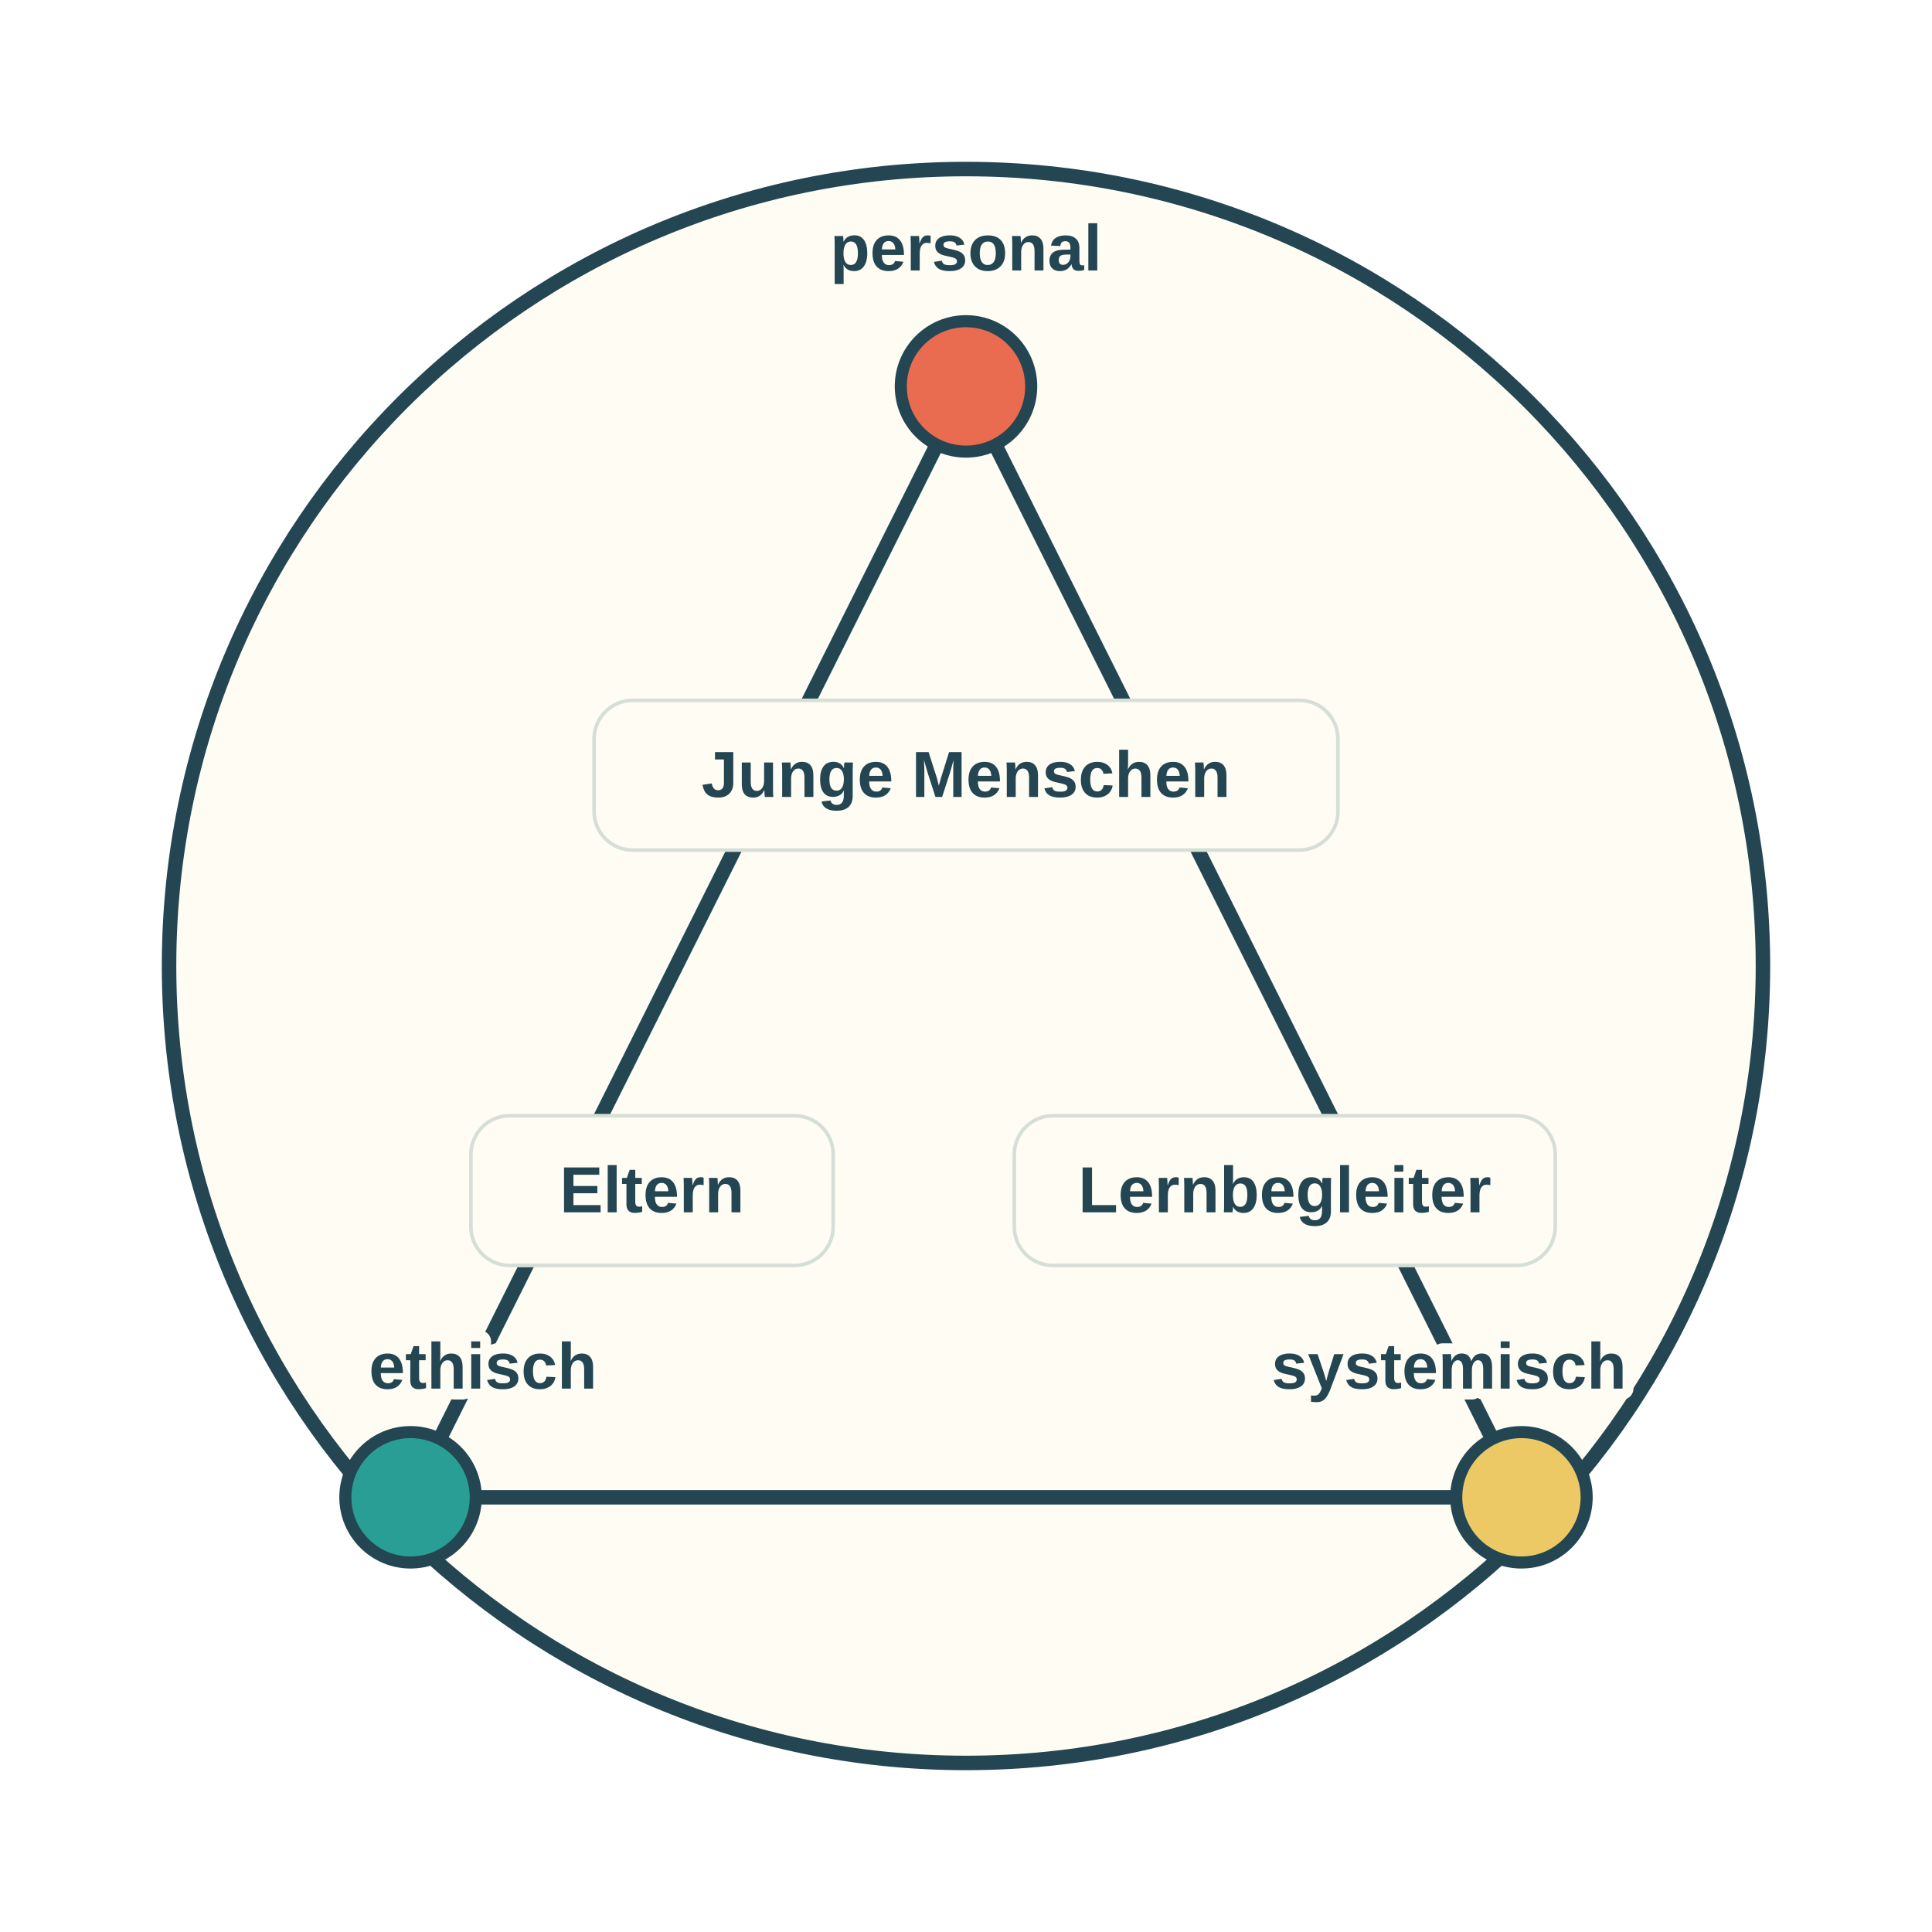
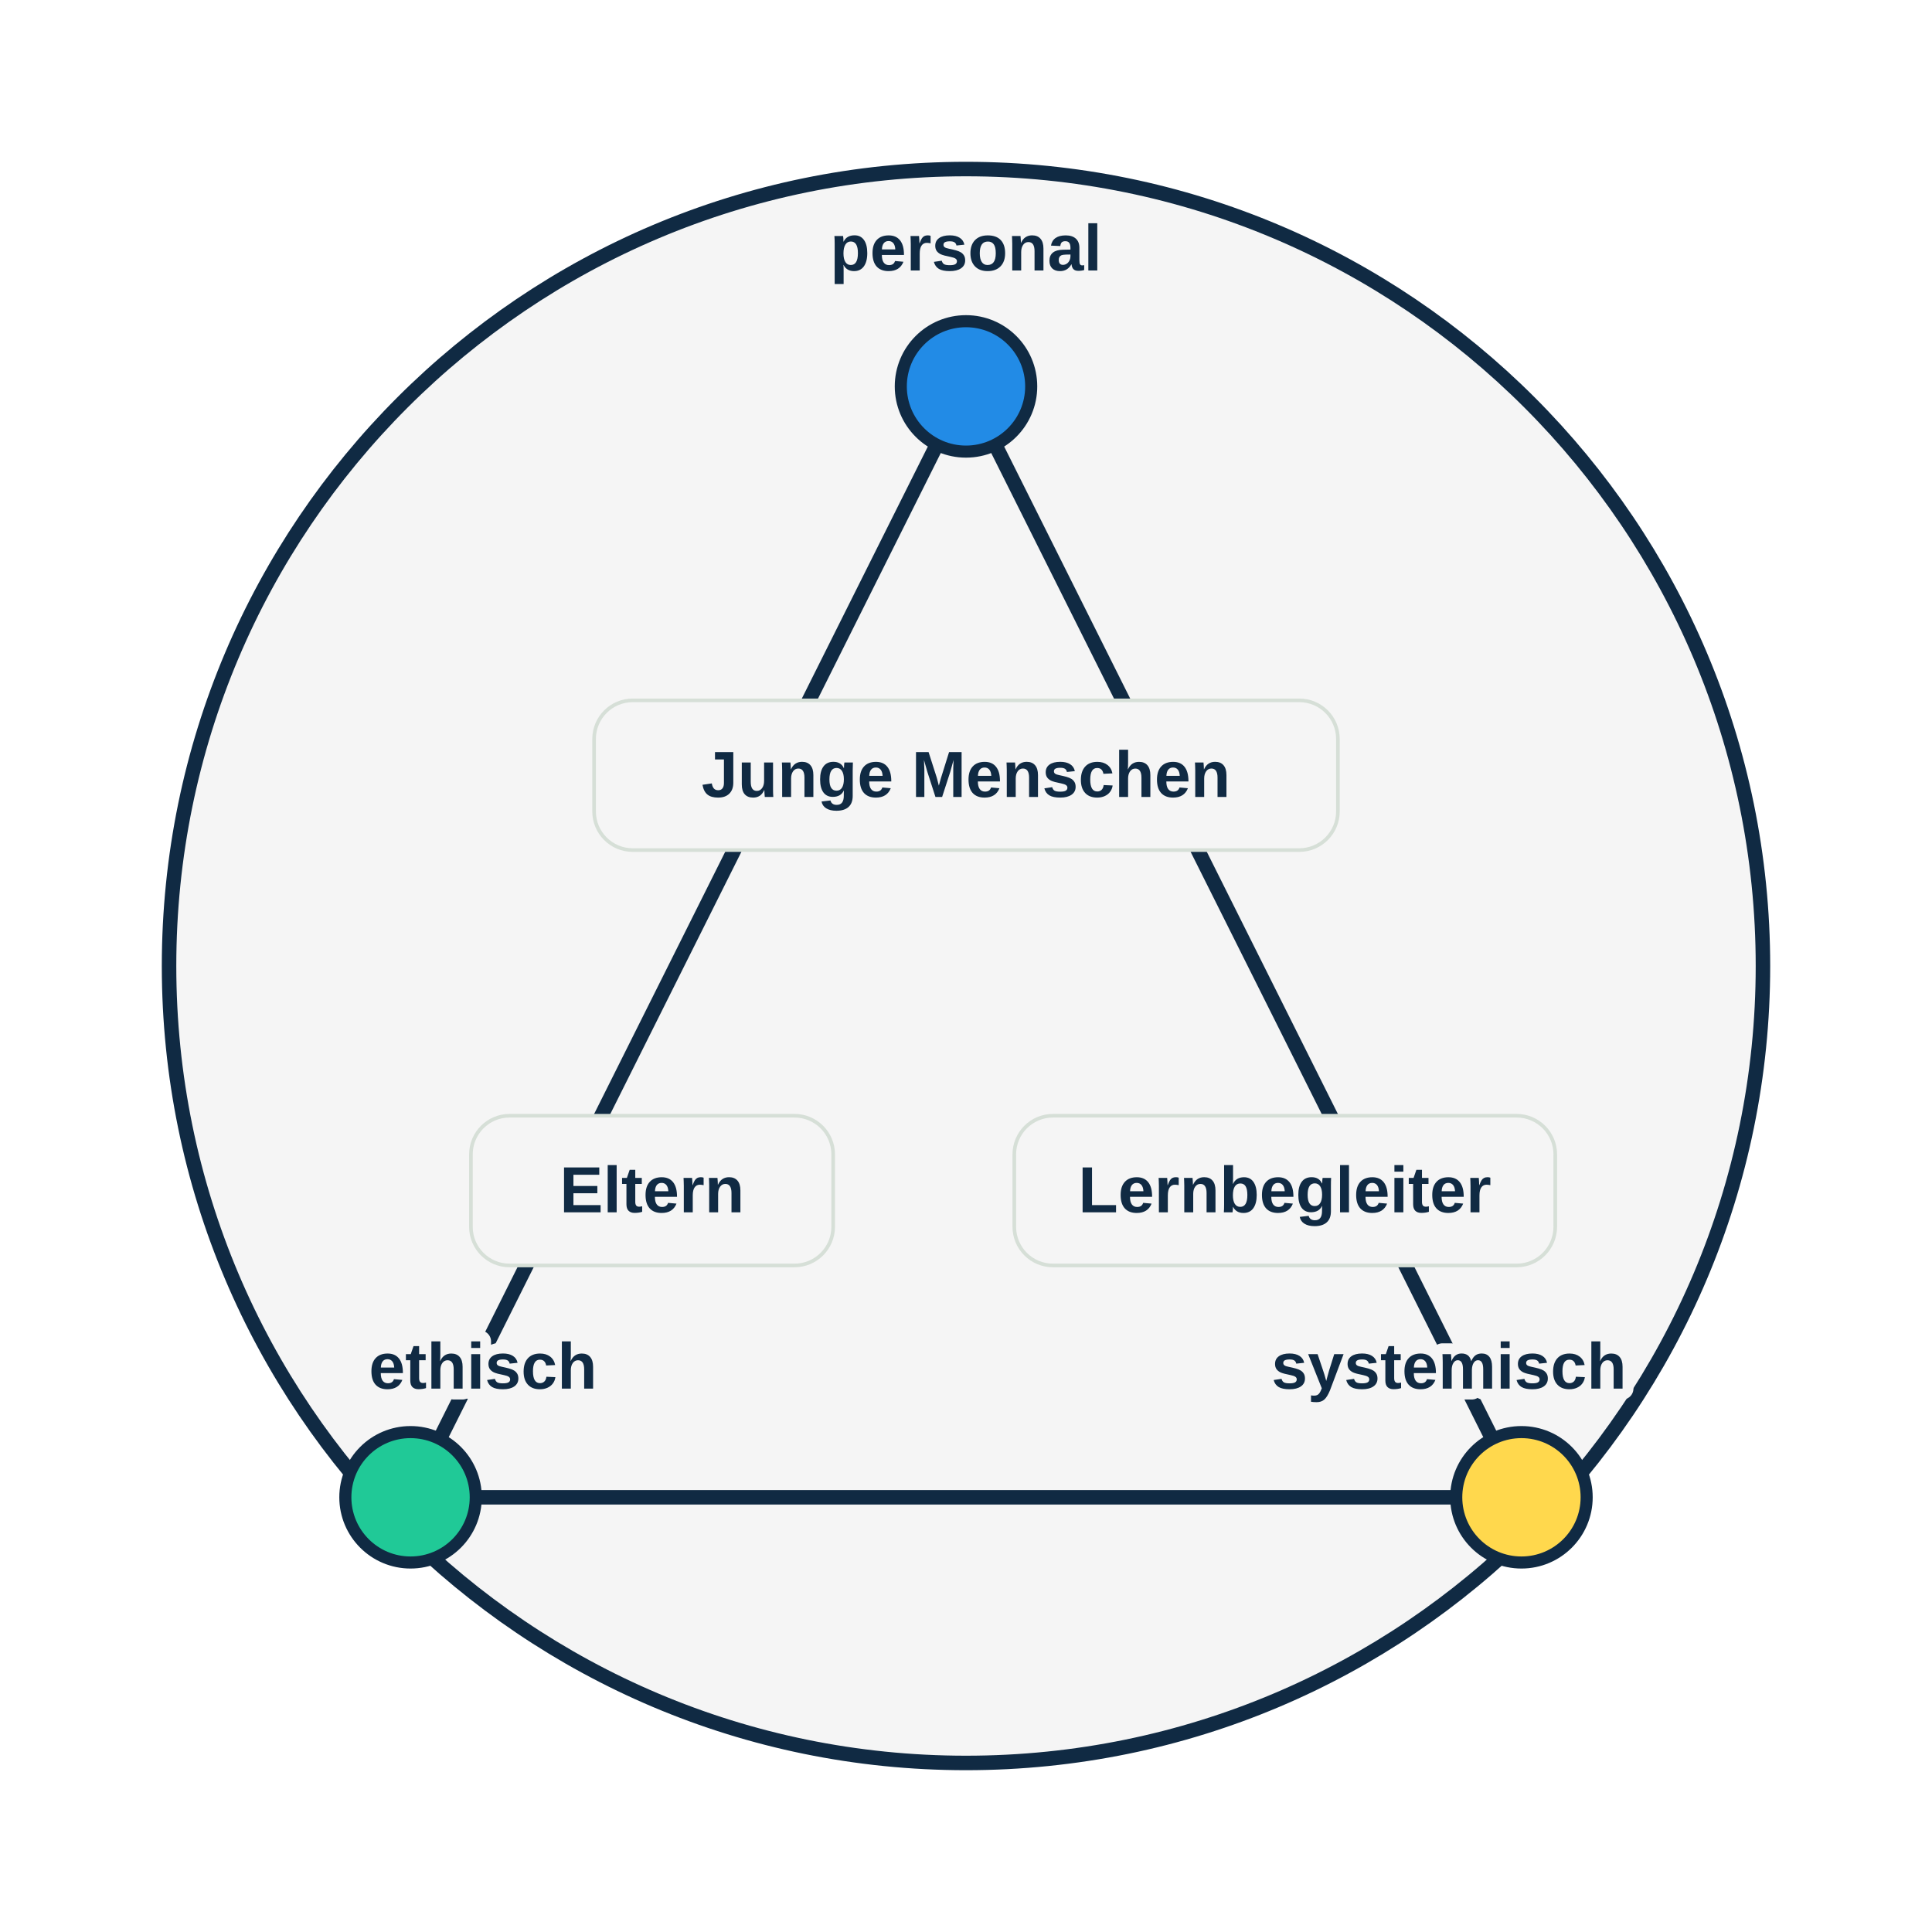
<svg xmlns="http://www.w3.org/2000/svg" viewBox="0 0 800 800" role="img" aria-labelledby="community-diagram-title community-diagram-desc">
-   <circle cx="400" cy="400" r="330" fill="#fffdf3" stroke="#244653" stroke-width="6" />
-   <path d="M400 160 170 620H630Z" fill="none" stroke="#244653" stroke-width="6" stroke-linejoin="round" />
-   <g fill="#244653" font-family="Arial, sans-serif" font-weight="700" font-size="27" text-anchor="middle">
+   <circle cx="400" cy="400" r="330" fill="#F5F5F5" stroke="#102A43" stroke-width="6" />
+   <path d="M400 160 170 620H630Z" fill="none" stroke="#102A43" stroke-width="6" stroke-linejoin="round" />
+   <g fill="#102A43" font-family="Arial, sans-serif" font-weight="700" font-size="27" text-anchor="middle">
    <text x="400" y="112">personal</text>
-     <text x="200" y="575" stroke="#fffdf3" stroke-width="9" paint-order="stroke" stroke-linejoin="round">ethisch</text>
-     <text x="600" y="575" stroke="#fffdf3" stroke-width="9" paint-order="stroke" stroke-linejoin="round">systemisch</text>
+     <text x="200" y="575" stroke="#F5F5F5" stroke-width="9" paint-order="stroke" stroke-linejoin="round">ethisch</text>
+     <text x="600" y="575" stroke="#F5F5F5" stroke-width="9" paint-order="stroke" stroke-linejoin="round">systemisch</text>
  </g>
-   <g stroke="#244653" stroke-width="5">
-     <circle cx="400" cy="160" r="27" fill="#e96b50" />
-     <circle cx="170" cy="620" r="27" fill="#299e94" />
-     <circle cx="630" cy="620" r="27" fill="#edc966" />
+   <g stroke="#102A43" stroke-width="5">
+     <circle cx="400" cy="160" r="27" fill="#228BE6" />
+     <circle cx="170" cy="620" r="27" fill="#20C997" />
+     <circle cx="630" cy="620" r="27" fill="#FFD84D" />
  </g>
-   <g fill="#fffdf3" stroke="#d6dfd7" stroke-width="1.5">
+   <g fill="#F5F5F5" stroke="#d6dfd7" stroke-width="1.5">
    <rect x="246" y="290" width="308" height="62" rx="16" />
    <rect x="195" y="462" width="150" height="62" rx="16" />
    <rect x="420" y="462" width="224" height="62" rx="16" />
  </g>
-   <g fill="#244653" font-family="Arial, sans-serif" font-weight="700" font-size="27" text-anchor="middle">
+   <g fill="#102A43" font-family="Arial, sans-serif" font-weight="700" font-size="27" text-anchor="middle">
    <text x="400" y="330">Junge Menschen</text>
    <text x="270" y="502">Eltern</text>
    <text x="532" y="502">Lernbegleiter</text>
  </g>
</svg>
